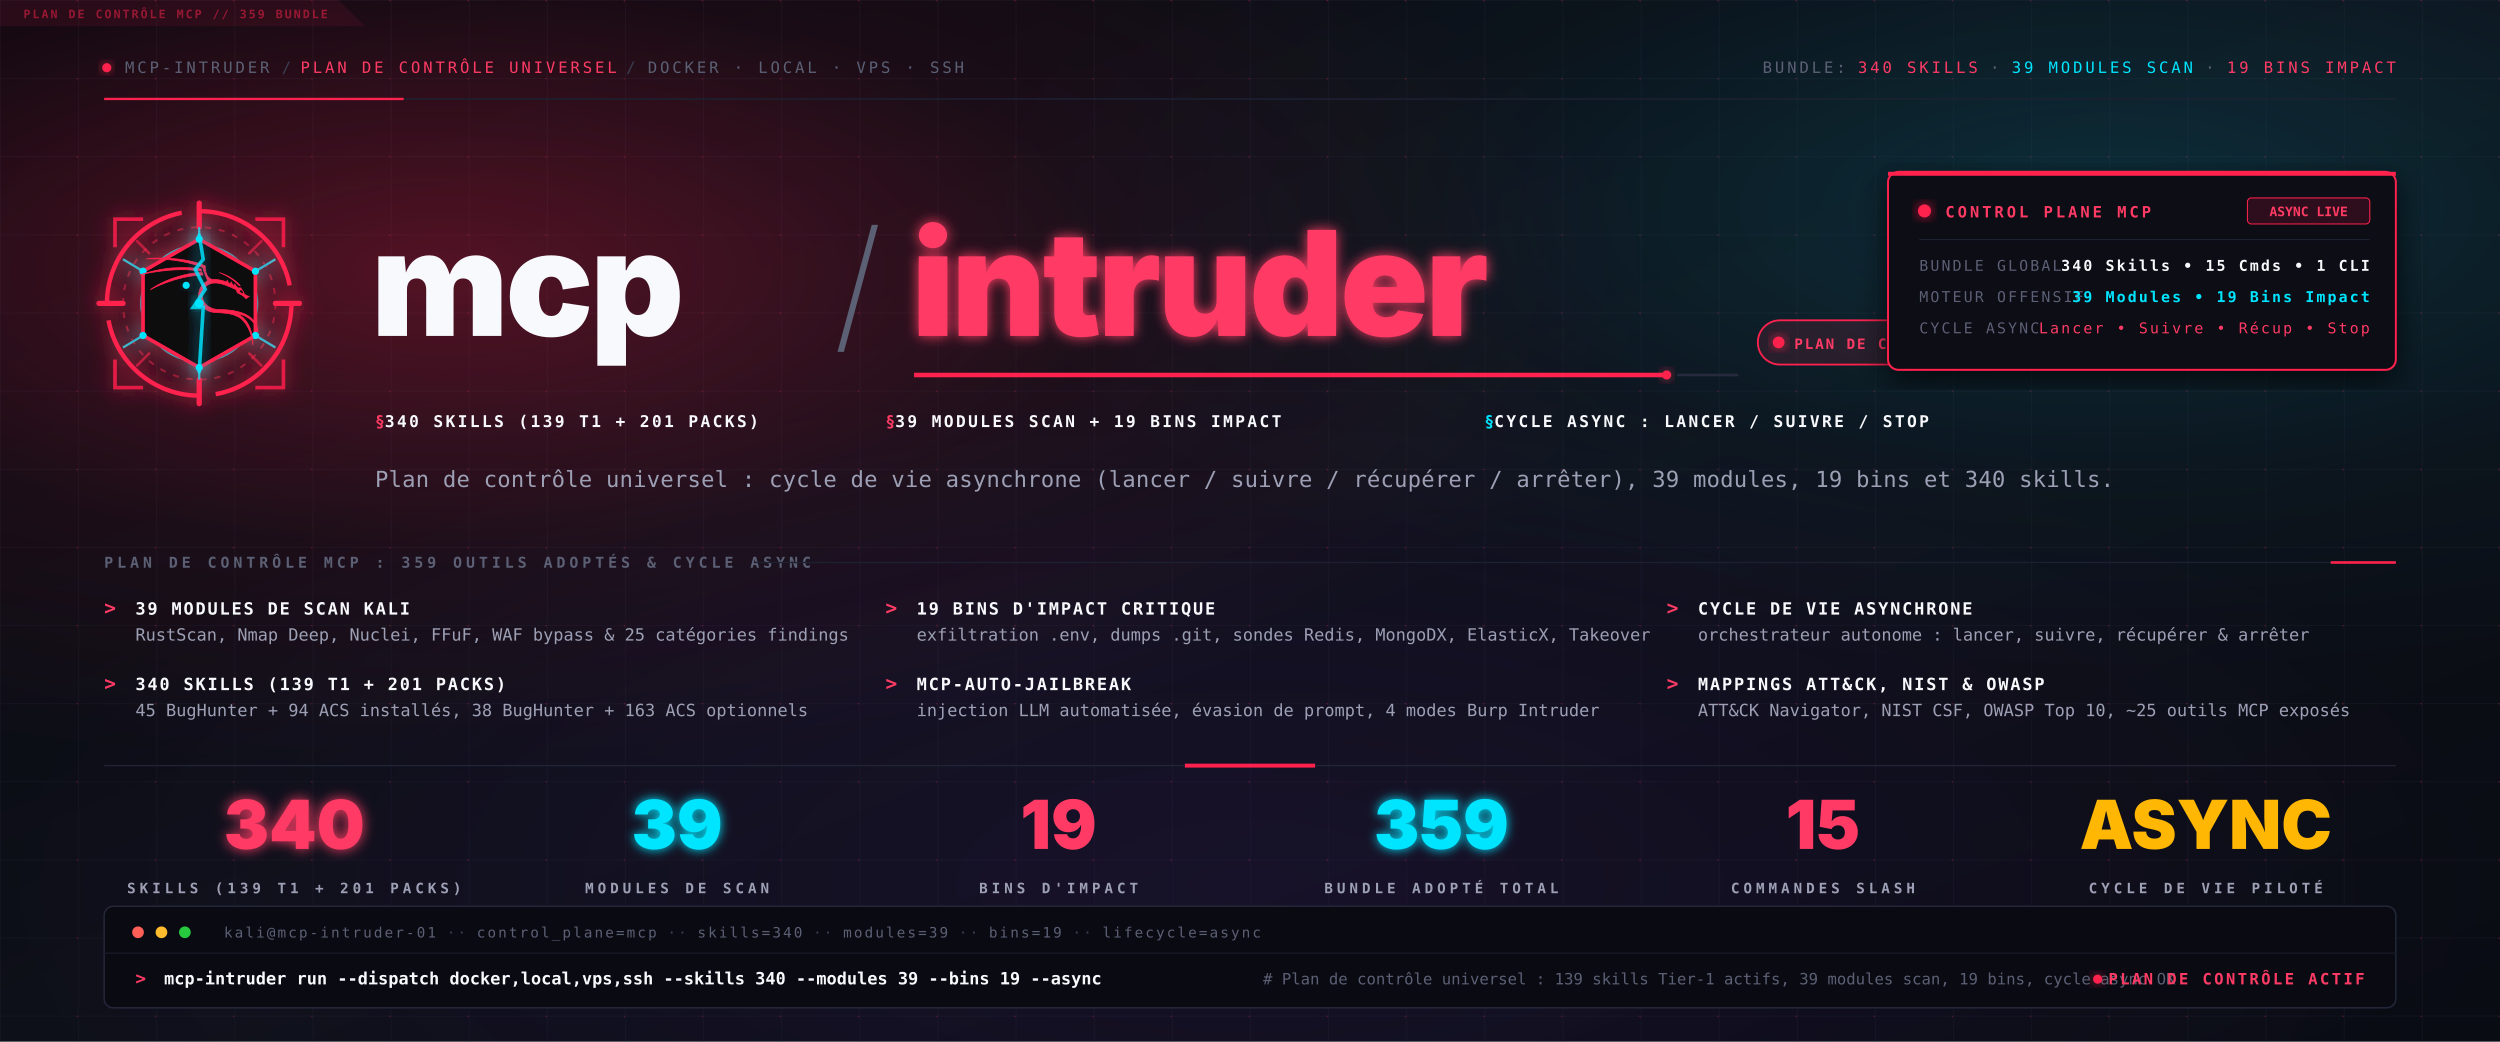
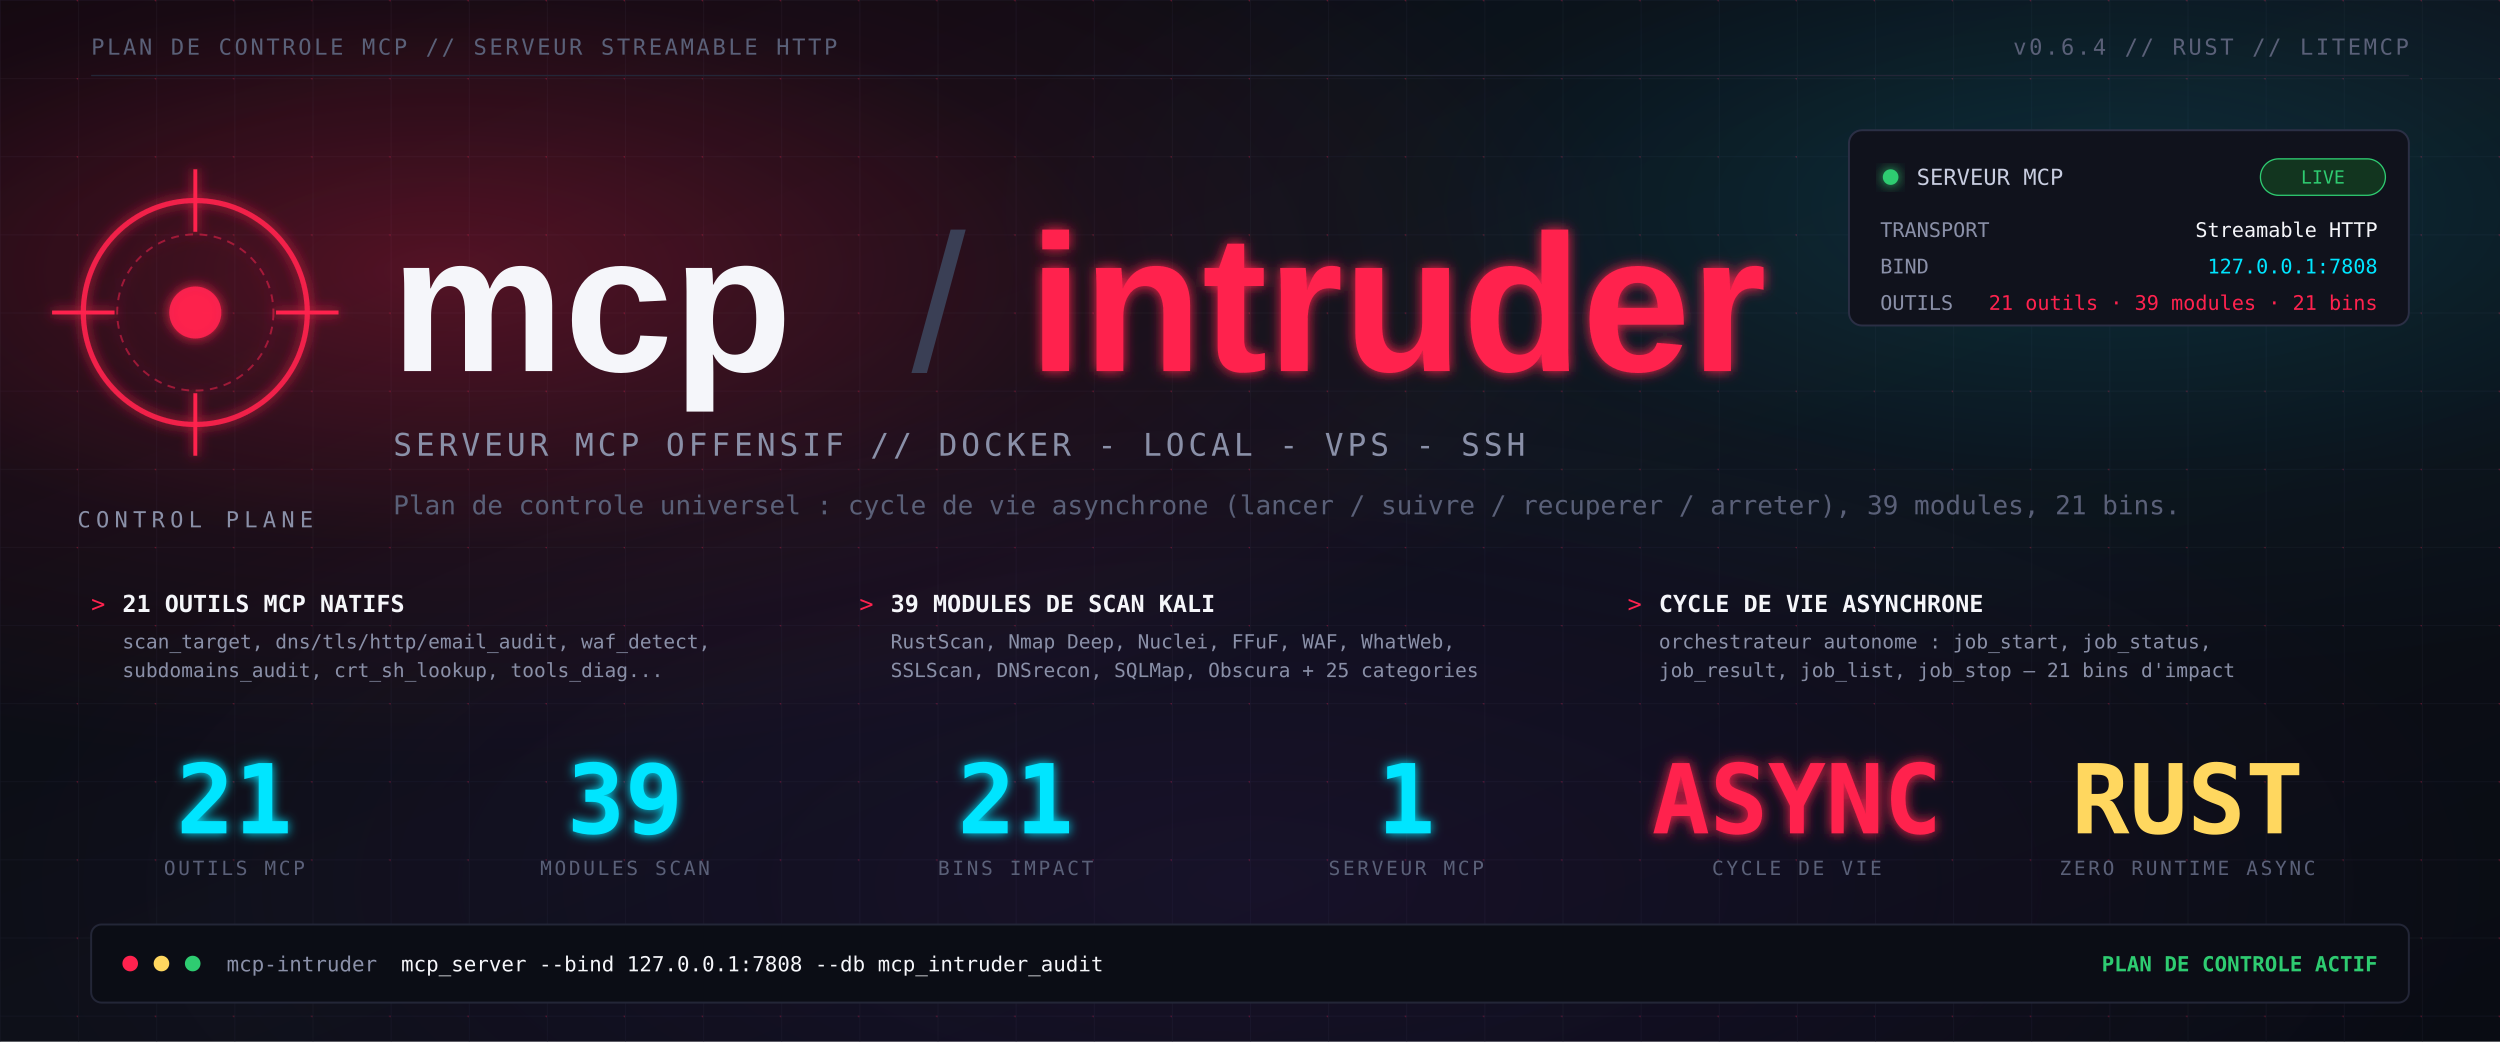
- <svg xmlns="http://www.w3.org/2000/svg" viewBox="0 0 1920 800" width="1920" height="800" role="img" aria-label="MCP Intruder - Plan de controle universel - 340 skills, 39 modules de scan, 19 bins d'impact">
+ <svg xmlns="http://www.w3.org/2000/svg" viewBox="0 0 1920 800" width="1920" height="800" role="img" aria-label="MCP Intruder - Serveur MCP offensif - 21 outils, 39 modules de scan, 21 bins">
  <defs>
    <linearGradient id="bg" x1="0" y1="0" x2="1" y2="1">
      <stop offset="0%" stop-color="#07080e" />
      <stop offset="50%" stop-color="#0e1019" />
      <stop offset="100%" stop-color="#090c13" />
    </linearGradient>
    <radialGradient id="hot" cx="18%" cy="26%" r="48%">
      <stop offset="0%" stop-color="#ff224e" stop-opacity="0.30" />
      <stop offset="55%" stop-color="#ff224e" stop-opacity="0.07" />
      <stop offset="100%" stop-color="#ff224e" stop-opacity="0" />
    </radialGradient>
    <radialGradient id="cool" cx="84%" cy="20%" r="45%">
      <stop offset="0%" stop-color="#00e5ff" stop-opacity="0.14" />
      <stop offset="60%" stop-color="#00e5ff" stop-opacity="0.03" />
      <stop offset="100%" stop-color="#00e5ff" stop-opacity="0" />
    </radialGradient>
    <radialGradient id="accent-purple" cx="50%" cy="85%" r="50%">
      <stop offset="0%" stop-color="#7928ca" stop-opacity="0.10" />
      <stop offset="100%" stop-color="#7928ca" stop-opacity="0" />
    </radialGradient>
    <pattern id="grid" x="0" y="0" width="60" height="60" patternUnits="userSpaceOnUse">
      <path d="M 60 0 L 0 0 0 60" fill="none" stroke="#1d2030" stroke-width="0.8" opacity="0.6" />
      <circle cx="60" cy="0" r="1.2" fill="#ff224e" opacity="0.3" />
    </pattern>
-     <filter id="glow-red" x="-40%" y="-40%" width="180%" height="180%">
+     <filter id="glow" x="-40%" y="-40%" width="180%" height="180%">
      <feGaussianBlur stdDeviation="5" result="blur" />
      <feMerge>
        <feMergeNode in="blur" />
        <feMergeNode in="SourceGraphic" />
      </feMerge>
    </filter>
-     <filter id="glow-cyan" x="-40%" y="-40%" width="180%" height="180%">
+     <filter id="glowCyan" x="-40%" y="-40%" width="180%" height="180%">
      <feGaussianBlur stdDeviation="4" result="blur" />
      <feMerge>
        <feMergeNode in="blur" />
        <feMergeNode in="SourceGraphic" />
      </feMerge>
    </filter>
-     <filter id="card-shadow" x="-10%" y="-10%" width="120%" height="120%">
-       <feDropShadow dx="0" dy="8" stdDeviation="12" flood-color="#000000" flood-opacity="0.7" />
-     </filter>
-     <style>
-       .sans { font-family: -apple-system, BlinkMacSystemFont, "Inter", "Segoe UI", Roboto, sans-serif; }
-       .mono { font-family: ui-monospace, "JetBrains Mono", "Cascadia Code", "Fira Code", "IBM Plex Mono", Menlo, monospace; }
-       .muted { fill: #9da0b5; }
-       .dim { fill: #5c6075; }
-       .white { fill: #f8f9fc; }
-       .red { fill: #ff224e; }
-       .red-bright { fill: #ff3b65; }
-       .cyan { fill: #00e5ff; }
-       .amber { fill: #ffb703; }
-     </style>
  </defs>
  <rect width="1920" height="800" fill="url(#bg)" />
  <rect width="1920" height="800" fill="url(#grid)" />
  <rect width="1920" height="800" fill="url(#hot)" />
  <rect width="1920" height="800" fill="url(#cool)" />
  <rect width="1920" height="800" fill="url(#accent-purple)" />
-   <g class="mono" opacity="0.55">
-     <path d="M 0 0 L 260 0 L 280 20 L 0 20 Z" fill="#ff224e" opacity="0.15" />
-     <text x="18" y="14" font-size="9" fill="#ff224e" font-weight="700" letter-spacing="1.5">PLAN DE CONTRÔLE MCP // 359 BUNDLE</text>
+   <text x="70" y="42" font-family="monospace" font-size="17" fill="#5a6078" letter-spacing="2">PLAN DE CONTROLE MCP // SERVEUR STREAMABLE HTTP</text>
+   <text x="1850" y="42" text-anchor="end" font-family="monospace" font-size="17" fill="#5a6078" letter-spacing="2">v0.6.4 // RUST // LITEMCP</text>
+   <line x1="70" y1="58" x2="1850" y2="58" stroke="#232637" stroke-width="1" />
+   <g transform="translate(150,240)" filter="url(#glow)">
+     <circle r="86" fill="none" stroke="#ff224e" stroke-width="4" opacity="0.9" />
+     <circle r="60" fill="none" stroke="#ff224e" stroke-width="1.5" opacity="0.5" stroke-dasharray="6 5" />
+     <circle r="20" fill="#ff224e" opacity="0.92" />
+     <line x1="-110" y1="0" x2="-62" y2="0" stroke="#ff224e" stroke-width="3" />
+     <line x1="62" y1="0" x2="110" y2="0" stroke="#ff224e" stroke-width="3" />
+     <line x1="0" y1="-110" x2="0" y2="-62" stroke="#ff224e" stroke-width="3" />
+     <line x1="0" y1="62" x2="0" y2="110" stroke="#ff224e" stroke-width="3" />
  </g>
-   <g class="mono" font-size="12" letter-spacing="2.2">
-     <circle cx="82" cy="52" r="3.5" fill="#ff224e" filter="url(#glow-red)" />
-     <text x="96" y="56" class="dim">MCP-INTRUDER <tspan fill="#3a3e52">/</tspan>
-       <tspan class="red-bright">PLAN DE CONTRÔLE UNIVERSEL</tspan>
-       <tspan fill="#3a3e52">/</tspan> DOCKER · LOCAL · VPS · SSH</text>
-     <text x="1840" y="56" text-anchor="end" class="dim">BUNDLE: <tspan class="red-bright">340 SKILLS</tspan> · <tspan class="cyan">39 MODULES SCAN</tspan> · <tspan class="red-bright">19 BINS IMPACT</tspan>
-     </text>
+   <text x="150" y="405" text-anchor="middle" font-family="monospace" font-size="17" fill="#8a90a8" letter-spacing="4">CONTROL PLANE</text>
+   <text x="300" y="285" font-family="'Segoe UI', Arial, sans-serif" font-size="150" font-weight="800" fill="#f5f6fa">mcp</text>
+   <text x="700" y="285" font-family="'Segoe UI', Arial, sans-serif" font-size="150" font-weight="300" fill="#3a3f55">/</text>
+   <text x="790" y="285" font-family="'Segoe UI', Arial, sans-serif" font-size="150" font-weight="800" fill="#ff224e" filter="url(#glow)">intruder</text>
+   <text x="302" y="350" font-family="monospace" font-size="24" fill="#8a90a8" letter-spacing="3">SERVEUR MCP OFFENSIF // DOCKER - LOCAL - VPS - SSH</text>
+   <text x="302" y="395" font-family="monospace" font-size="20" fill="#5a6078">Plan de controle universel : cycle de vie asynchrone (lancer / suivre / recuperer / arreter), 39 modules, 21 bins.</text>
+   <g transform="translate(1420,100)">
+     <rect width="430" height="150" rx="10" fill="#10121c" stroke="#2b2f45" stroke-width="1.5" />
+     <circle cx="32" cy="36" r="6" fill="#2ecc71" filter="url(#glow)" />
+     <text x="52" y="42" font-family="monospace" font-size="17" fill="#c8cde0">SERVEUR MCP</text>
+     <rect x="316" y="22" width="96" height="28" rx="14" fill="#12351f" stroke="#2ecc71" stroke-width="1" />
+     <text x="364" y="41" text-anchor="middle" font-family="monospace" font-size="14" fill="#2ecc71">LIVE</text>
+     <text x="24" y="82" font-family="monospace" font-size="15.5" fill="#8a90a8">TRANSPORT</text>
+     <text x="406" y="82" text-anchor="end" font-family="monospace" font-size="15.5" fill="#f5f6fa">Streamable HTTP</text>
+     <text x="24" y="110" font-family="monospace" font-size="15.5" fill="#8a90a8">BIND</text>
+     <text x="406" y="110" text-anchor="end" font-family="monospace" font-size="15.5" fill="#00e5ff">127.0.0.1:7808</text>
+     <text x="24" y="138" font-family="monospace" font-size="15.5" fill="#8a90a8">OUTILS</text>
+     <text x="406" y="138" text-anchor="end" font-family="monospace" font-size="15.5" fill="#ff224e">21 outils · 39 modules · 21 bins</text>
  </g>
-   <line x1="80" y1="76" x2="1840" y2="76" stroke="#1c2030" stroke-width="1.2" />
-   <line x1="80" y1="76" x2="310" y2="76" stroke="#ff224e" stroke-width="1.8" />
-   <g transform="translate(76 156) scale(1.54)" filter="url(#glow-red)">
-     <path d="M 8 22 L 8 8 L 22 8" fill="none" stroke="#ff224e" stroke-width="1.8" opacity="0.85" />
-     <path d="M 78 8 L 92 8 L 92 22" fill="none" stroke="#ff224e" stroke-width="1.8" opacity="0.85" />
-     <path d="M 8 78 L 8 92 L 22 92" fill="none" stroke="#ff224e" stroke-width="1.8" opacity="0.85" />
-     <path d="M 92 78 L 92 92 L 78 92" fill="none" stroke="#ff224e" stroke-width="1.8" opacity="0.85" />
-     <circle cx="50" cy="50" r="46" fill="none" stroke="#ff224e" stroke-width="2.2" stroke-dasharray="64 8 64 8" />
-     <circle cx="50" cy="50" r="38" fill="none" stroke="#ff224e" stroke-width="1" opacity="0.45" stroke-dasharray="3 4" />
-     <circle cx="50" cy="50" r="29" fill="#ff224e" fill-opacity="0.08" stroke="#00e5ff" stroke-width="0.8" opacity="0.55" />
-     <g stroke="#ff224e" stroke-width="2.6" stroke-linecap="round">
-       <line x1="50" y1="0" x2="50" y2="12" />
-       <line x1="50" y1="88" x2="50" y2="100" />
-       <line x1="0" y1="50" x2="12" y2="50" />
-       <line x1="88" y1="50" x2="100" y2="50" />
+   <g font-family="monospace">
+     <g transform="translate(70,470)">
+       <text x="0" y="0" font-size="18" fill="#ff224e">&gt;</text>
+       <text x="24" y="0" font-size="18" fill="#f5f6fa" font-weight="bold">21 OUTILS MCP NATIFS</text>
+       <text x="24" y="28" font-size="15" fill="#8a90a8">scan_target, dns/tls/http/email_audit, waf_detect,</text>
+       <text x="24" y="50" font-size="15" fill="#8a90a8">subdomains_audit, crt_sh_lookup, tools_diag...</text>
    </g>
-     <g stroke="#ff224e" stroke-width="1.3" opacity="0.6" stroke-linecap="round">
-       <line x1="19" y1="19" x2="25" y2="25" />
-       <line x1="81" y1="19" x2="75" y2="25" />
-       <line x1="19" y1="81" x2="25" y2="75" />
-       <line x1="81" y1="81" x2="75" y2="75" />
+     <g transform="translate(660,470)">
+       <text x="0" y="0" font-size="18" fill="#ff224e">&gt;</text>
+       <text x="24" y="0" font-size="18" fill="#f5f6fa" font-weight="bold">39 MODULES DE SCAN KALI</text>
+       <text x="24" y="28" font-size="15" fill="#8a90a8">RustScan, Nmap Deep, Nuclei, FFuF, WAF, WhatWeb,</text>
+       <text x="24" y="50" font-size="15" fill="#8a90a8">SSLScan, DNSrecon, SQLMap, Obscura + 25 categories</text>
    </g>
-     <polygon points="50,18 78,34 78,66 50,82 22,66 22,34" fill="#0c070c" stroke="#ff224e" stroke-width="1.8" stroke-linejoin="round" />
-     <g stroke="#00e5ff" stroke-width="1.1" opacity="0.75">
-       <line x1="50" y1="18" x2="50" y2="12" />
-       <line x1="78" y1="34" x2="88" y2="28" />
-       <line x1="78" y1="66" x2="88" y2="72" />
-       <line x1="50" y1="82" x2="50" y2="88" />
-       <line x1="22" y1="66" x2="12" y2="72" />
-       <line x1="22" y1="34" x2="12" y2="28" />
-     </g>
-     <circle cx="50" cy="18" r="1.8" fill="#00e5ff" />
-     <circle cx="78" cy="34" r="1.8" fill="#00e5ff" />
-     <circle cx="78" cy="66" r="1.8" fill="#00e5ff" />
-     <circle cx="50" cy="82" r="1.8" fill="#00e5ff" />
-     <circle cx="22" cy="66" r="1.8" fill="#00e5ff" />
-     <circle cx="22" cy="34" r="1.8" fill="#00e5ff" />
-     <g transform="translate(50, 49) scale(0.145) translate(-202.5, -276.5)">
-       <path d="m69.929 127.71c-29.464.034-48.949 2.421-48.949 2.421s107.73-5.171 194.03 29.769c2.934 13.122 11.759 34.976 16.513 45.481-13.602 9.404-28.94 18.249-31.328 49.612-2.388 31.362 24.576 58.947 58.013 59.798 31.751 1.691 53.688 1.932 80.277 15.718 25.38 14.034 46.192 56.794 48.251 95.252 2.224-28.534-8.485-89.895-58.453-108.53 69.826 12.219 75.982 63.973 75.984 63.994 0 0 5.206-59.754-88.677-73.531-11.899-1.746-26.947-3.09-42.168-3.128-75.246.995-77.989-86.786-21.288-91.218 23.499-1.939 51.556 10.738 78.986 23.512-.102 3.407.041 6.434 2.279 9.231 2.237 2.797 10.832 5.847 13.579 7.423 2.746 1.576 11.545 7.171 16.937 14.189 1.169-2.187 10.933-8.543 10.933-8.543s-2.339.051-7.781-1.983c-5.443-2.034-11.9-8.188-12.053-8.543-.152-.356-.255-.916 1.017-1.171.966-.813-1.221-3.458-2.187-4.423-.966-.966-7.425-11.95-7.577-12.204-.152-.254-.204-.509-.661-.815-1.424-.458-7.68.661-7.68.661s-9.621-4.725-12.937-14.913c.048 1.784-1.65 3.734 0 7.833-5.016-2.122-9.325-5.742-12.723-14.685-2.023 5.087 0 8.322 0 8.322s-11.811-3.302-13.701-14.195c-2.074 4.89 0 7.832 0 7.832s-19.258-10.048-51.255-10.194c-21.422-1.965-25.882-39.65-23.897-45.994 0 0-30.899-16.285-91.723-23.479-22.809-2.698-44.081-3.524-61.76-3.504zm71.276 32.521c-9.27.07-19.22.416-29.674 1.159-55.751 3.963-112.04 23.477-112.04 23.477s115.18-28.98 211.77-11.971h.002l-2.512-8.106s-27.374-4.862-67.542-4.559zm68.293 17.263c-9.75-.041-40.02 1.185-85.564 15.436-57.124 17.874-89.522 43.21-89.522 43.21s85.141-47.539 181.24-50.24l-2.749-8.318s-1.156-.078-3.406-.087zm62.559-.139c26.38 10.723 49.34 24.931 67.165 44.514l.002.002 4.279-.28s-24.518-29.746-71.447-44.236zm72.712 57.183 5.25 3.867c.658-1.141 3.31 6.065 4.923 8.067.068.4-2.681 3.612-3.616 3.42-.079-.411-4.349-1.645-4.349-1.645s-4.853-2.932-5.545-3.885c-.693-.953 3.001-9.193 3.338-9.824z" fill="#ff224e" stroke="#ff224e" stroke-width="2.5" stroke-linejoin="round" />
-     </g>
-     <circle cx="43.5" cy="41" r="1.8" fill="#00e5ff" filter="url(#glow-cyan)" />
-     <path d="M 50 16 L 52 28 L 48 33 L 53 43 L 47 52 L 52 52 L 50 84" fill="none" stroke="#00e5ff" stroke-width="1.8" stroke-linecap="round" stroke-linejoin="miter" opacity="0.85" filter="url(#glow-cyan)" />
-     <circle cx="50" cy="50" r="2.2" fill="#00e5ff" filter="url(#glow-cyan)" />
-   </g>
-   <g class="sans" font-weight="900">
-     <text x="285" y="258" font-size="112" letter-spacing="-2.5" class="white" textLength="340" lengthAdjust="spacingAndGlyphs">mcp</text>
-     <text x="640" y="258" font-size="112" font-weight="200" class="dim">/</text>
-     <text x="700" y="258" font-size="112" letter-spacing="-2.5" class="red-bright" filter="url(#glow-red)" textLength="580" lengthAdjust="spacingAndGlyphs">intruder</text>
-   </g>
-   <line x1="702" y1="288" x2="1280" y2="288" stroke="#ff224e" stroke-width="3.5" />
-   <circle cx="1280" cy="288" r="3.5" fill="#ff224e" filter="url(#glow-red)" />
-   <line x1="1288" y1="288" x2="1335" y2="288" stroke="#252a3d" stroke-width="2" />
-   <g class="mono" transform="translate(1350, 246)">
-     <rect x="0" y="0" width="240" height="34" rx="17" fill="#ff224e" fill-opacity="0.12" stroke="#ff224e" stroke-width="1.4" />
-     <circle cx="16" cy="17" r="4.5" fill="#ff224e" filter="url(#glow-red)" />
-     <text x="28" y="22" font-size="11" font-weight="900" class="red-bright" letter-spacing="1.4">PLAN DE CONTRÔLE MCP</text>
-   </g>
-   <g class="mono" font-size="12.5" font-weight="700" letter-spacing="1.8">
-     <text x="288" y="328" class="white">
-       <tspan class="red-bright" font-weight="900">§ </tspan>340 SKILLS (139 T1 + 201 PACKS)</text>
-     <text x="680" y="328" class="white">
-       <tspan class="red-bright" font-weight="900">§ </tspan>39 MODULES SCAN + 19 BINS IMPACT</text>
-     <text x="1140" y="328" class="white">
-       <tspan class="cyan" font-weight="900">§ </tspan>CYCLE ASYNC : LANCER / SUIVRE / STOP</text>
-   </g>
-   <text x="288" y="374" class="mono muted" font-size="17" letter-spacing="0.2">
-     Plan de contrôle universel : cycle de vie asynchrone (lancer / suivre / récupérer / arrêter), 39 modules, 19 bins et 340 skills.
-   </text>
-   <g class="mono" filter="url(#card-shadow)">
-     <rect x="1450" y="132" width="390" height="152" rx="8" fill="#090a12" stroke="#ff224e" stroke-width="1.5" />
-     <rect x="1450" y="132" width="390" height="3" fill="#ff224e" />
-     <circle cx="1478" cy="162" r="5" fill="#ff224e" filter="url(#glow-red)" />
-     <text x="1494" y="167" font-size="12" font-weight="800" letter-spacing="2.2" class="red-bright">CONTROL PLANE MCP</text>
-     <rect x="1726" y="152" width="94" height="20" rx="3" fill="#ff224e" fill-opacity="0.15" stroke="#ff224e" stroke-width="0.8" />
-     <text x="1773" y="166" text-anchor="middle" font-size="10" font-weight="800" class="red-bright">ASYNC LIVE</text>
-     <line x1="1474" y1="184" x2="1820" y2="184" stroke="#1d2132" />
-     <g font-size="11.5" letter-spacing="1.6">
-       <text x="1474" y="208" class="dim">BUNDLE GLOBAL</text>
-       <text x="1820" y="208" text-anchor="end" class="white" font-weight="800">340 Skills • 15 Cmds • 1 CLI</text>
-       <text x="1474" y="232" class="dim">MOTEUR OFFENSIF</text>
-       <text x="1820" y="232" text-anchor="end" class="cyan" font-weight="800">39 Modules • 19 Bins Impact</text>
-       <text x="1474" y="256" class="dim">CYCLE ASYNC</text>
-       <text x="1820" y="256" text-anchor="end" class="red-bright">Lancer • Suivre • Récup • Stop</text>
+     <g transform="translate(1250,470)">
+       <text x="0" y="0" font-size="18" fill="#ff224e">&gt;</text>
+       <text x="24" y="0" font-size="18" fill="#f5f6fa" font-weight="bold">CYCLE DE VIE ASYNCHRONE</text>
+       <text x="24" y="28" font-size="15" fill="#8a90a8">orchestrateur autonome : job_start, job_status,</text>
+       <text x="24" y="50" font-size="15" fill="#8a90a8">job_result, job_list, job_stop — 21 bins d'impact</text>
    </g>
  </g>
-   <g class="mono" transform="translate(80 436)">
-     <text x="0" y="0" font-size="11.5" letter-spacing="3" font-weight="800" class="dim">PLAN DE CONTRÔLE MCP : 359 OUTILS ADOPTÉS &amp; CYCLE ASYNC</text>
-     <line x1="500" y1="-4" x2="1760" y2="-4" stroke="#1c2030" />
-     <line x1="1710" y1="-4" x2="1760" y2="-4" stroke="#ff224e" stroke-width="2" />
-     <g font-size="13">
-       <g transform="translate(0, 36)">
-         <text x="0" y="0" class="red-bright" font-weight="800" font-size="15">&gt;</text>
-         <text x="24" y="0" class="white" font-weight="800" letter-spacing="1.4">39 MODULES DE SCAN KALI</text>
-         <text x="24" y="20" class="muted">RustScan, Nmap Deep, Nuclei, FFuF, WAF bypass &amp; 25 catégories findings</text>
-       </g>
-       <g transform="translate(600, 36)">
-         <text x="0" y="0" class="red-bright" font-weight="800" font-size="15">&gt;</text>
-         <text x="24" y="0" class="white" font-weight="800" letter-spacing="1.4">19 BINS D'IMPACT CRITIQUE</text>
-         <text x="24" y="20" class="muted">exfiltration .env, dumps .git, sondes Redis, MongoDX, ElasticX, Takeover</text>
-       </g>
-       <g transform="translate(1200, 36)">
-         <text x="0" y="0" class="red-bright" font-weight="800" font-size="15">&gt;</text>
-         <text x="24" y="0" class="white" font-weight="800" letter-spacing="1.4">CYCLE DE VIE ASYNCHRONE</text>
-         <text x="24" y="20" class="muted">orchestrateur autonome : lancer, suivre, récupérer &amp; arrêter</text>
-       </g>
-       <g transform="translate(0, 94)">
-         <text x="0" y="0" class="red-bright" font-weight="800" font-size="15">&gt;</text>
-         <text x="24" y="0" class="white" font-weight="800" letter-spacing="1.4">340 SKILLS (139 T1 + 201 PACKS)</text>
-         <text x="24" y="20" class="muted">45 BugHunter + 94 ACS installés, 38 BugHunter + 163 ACS optionnels</text>
-       </g>
-       <g transform="translate(600, 94)">
-         <text x="0" y="0" class="red-bright" font-weight="800" font-size="15">&gt;</text>
-         <text x="24" y="0" class="white" font-weight="800" letter-spacing="1.4">MCP-AUTO-JAILBREAK</text>
-         <text x="24" y="20" class="muted">injection LLM automatisée, évasion de prompt, 4 modes Burp Intruder</text>
-       </g>
-       <g transform="translate(1200, 94)">
-         <text x="0" y="0" class="red-bright" font-weight="800" font-size="15">&gt;</text>
-         <text x="24" y="0" class="white" font-weight="800" letter-spacing="1.4">MAPPINGS ATT&amp;CK, NIST &amp; OWASP</text>
-         <text x="24" y="20" class="muted">ATT&amp;CK Navigator, NIST CSF, OWASP Top 10, ~25 outils MCP exposés</text>
-       </g>
-     </g>
+   <g font-family="monospace" text-anchor="middle">
+     <text x="180" y="640" font-size="74" font-weight="bold" fill="#00e5ff" filter="url(#glowCyan)">21</text>
+     <text x="180" y="672" font-size="15" fill="#5a6078" letter-spacing="2">OUTILS MCP</text>
+     <text x="480" y="640" font-size="74" font-weight="bold" fill="#00e5ff" filter="url(#glowCyan)">39</text>
+     <text x="480" y="672" font-size="15" fill="#5a6078" letter-spacing="2">MODULES SCAN</text>
+     <text x="780" y="640" font-size="74" font-weight="bold" fill="#00e5ff" filter="url(#glowCyan)">21</text>
+     <text x="780" y="672" font-size="15" fill="#5a6078" letter-spacing="2">BINS IMPACT</text>
+     <text x="1080" y="640" font-size="74" font-weight="bold" fill="#00e5ff" filter="url(#glowCyan)">1</text>
+     <text x="1080" y="672" font-size="15" fill="#5a6078" letter-spacing="2">SERVEUR MCP</text>
+     <text x="1380" y="640" font-size="74" font-weight="bold" fill="#ff224e" filter="url(#glow)">ASYNC</text>
+     <text x="1380" y="672" font-size="15" fill="#5a6078" letter-spacing="2">CYCLE DE VIE</text>
+     <text x="1680" y="640" font-size="74" font-weight="bold" fill="#ffd75f">RUST</text>
+     <text x="1680" y="672" font-size="15" fill="#5a6078" letter-spacing="2">ZERO RUNTIME ASYNC</text>
  </g>
-   <g transform="translate(80 588)">
-     <line x1="0" y1="0" x2="1760" y2="0" stroke="#202436" />
-     <line x1="830" y1="0" x2="930" y2="0" stroke="#ff224e" stroke-width="3" />
-     <g class="sans" font-weight="900" text-anchor="middle">
-       <text x="146" y="64" font-size="52" class="red-bright" filter="url(#glow-red)">340</text>
-       <text x="440" y="64" font-size="52" class="cyan" filter="url(#glow-cyan)">39</text>
-       <text x="733" y="64" font-size="52" class="red-bright">19</text>
-       <text x="1027" y="64" font-size="52" class="cyan" filter="url(#glow-cyan)">359</text>
-       <text x="1320" y="64" font-size="52" class="red-bright">15</text>
-       <text x="1614" y="64" font-size="52" class="amber">ASYNC</text>
-     </g>
-     <g class="mono" font-size="11" font-weight="800" letter-spacing="3" text-anchor="middle">
-       <text x="146" y="98" class="muted">SKILLS (139 T1 + 201 PACKS)</text>
-       <text x="440" y="98" class="muted">MODULES DE SCAN</text>
-       <text x="733" y="98" class="muted">BINS D'IMPACT</text>
-       <text x="1027" y="98" class="muted">BUNDLE ADOPTÉ TOTAL</text>
-       <text x="1320" y="98" class="muted">COMMANDES SLASH</text>
-       <text x="1614" y="98" class="muted">CYCLE DE VIE PILOTÉ</text>
-     </g>
-   </g>
-   <g class="mono" transform="translate(80 696)">
-     <rect x="0" y="0" width="1760" height="78" rx="7" fill="#090a12" stroke="#222638" stroke-width="1.2" />
-     <circle cx="26" cy="20" r="4.5" fill="#ff5f56" />
-     <circle cx="44" cy="20" r="4.5" fill="#ffbd2e" />
-     <circle cx="62" cy="20" r="4.5" fill="#27c93f" />
-     <text x="92" y="24" font-size="11" letter-spacing="1.6" class="dim">
-       kali@mcp-intruder-01 <tspan fill="#3a3e52">··</tspan> control_plane=mcp <tspan fill="#3a3e52">··</tspan> skills=340 <tspan fill="#3a3e52">··</tspan> modules=39 <tspan fill="#3a3e52">··</tspan> bins=19 <tspan fill="#3a3e52">··</tspan> lifecycle=async
-     </text>
-     <line x1="0" y1="36" x2="1760" y2="36" stroke="#171926" />
-     <text x="24" y="60" font-size="13.5" font-weight="800" class="red-bright">&gt;</text>
-     <text x="46" y="60" font-size="13" class="white" font-weight="700">mcp-intruder run --dispatch docker,local,vps,ssh --skills 340 --modules 39 --bins 19 --async</text>
-     <text x="890" y="60" font-size="12" class="dim"># Plan de contrôle universel : 139 skills Tier-1 actifs, 39 modules scan, 19 bins, cycle async OK</text>
-     <g transform="translate(1736, 60)">
-       <text x="0" y="0" font-size="12" text-anchor="end" class="red-bright" font-weight="800" letter-spacing="1.8">PLAN DE CONTRÔLE ACTIF</text>
-       <circle cx="-205" cy="-4" r="3.5" fill="#ff224e" filter="url(#glow-red)" />
-     </g>
+   <g transform="translate(70,710)">
+     <rect width="1780" height="60" rx="8" fill="#0b0d15" stroke="#232637" stroke-width="1.5" />
+     <circle cx="30" cy="30" r="6" fill="#ff224e" />
+     <circle cx="54" cy="30" r="6" fill="#ffd75f" />
+     <circle cx="78" cy="30" r="6" fill="#2ecc71" />
+     <text x="104" y="36" font-family="monospace" font-size="16" fill="#8a90a8">mcp-intruder</text>
+     <text x="238" y="36" font-family="monospace" font-size="16" fill="#f5f6fa">mcp_server --bind 127.0.0.1:7808 --db mcp_intruder_audit</text>
+     <text x="1756" y="36" text-anchor="end" font-family="monospace" font-size="16" fill="#2ecc71" font-weight="bold">PLAN DE CONTROLE ACTIF</text>
  </g>
</svg>
